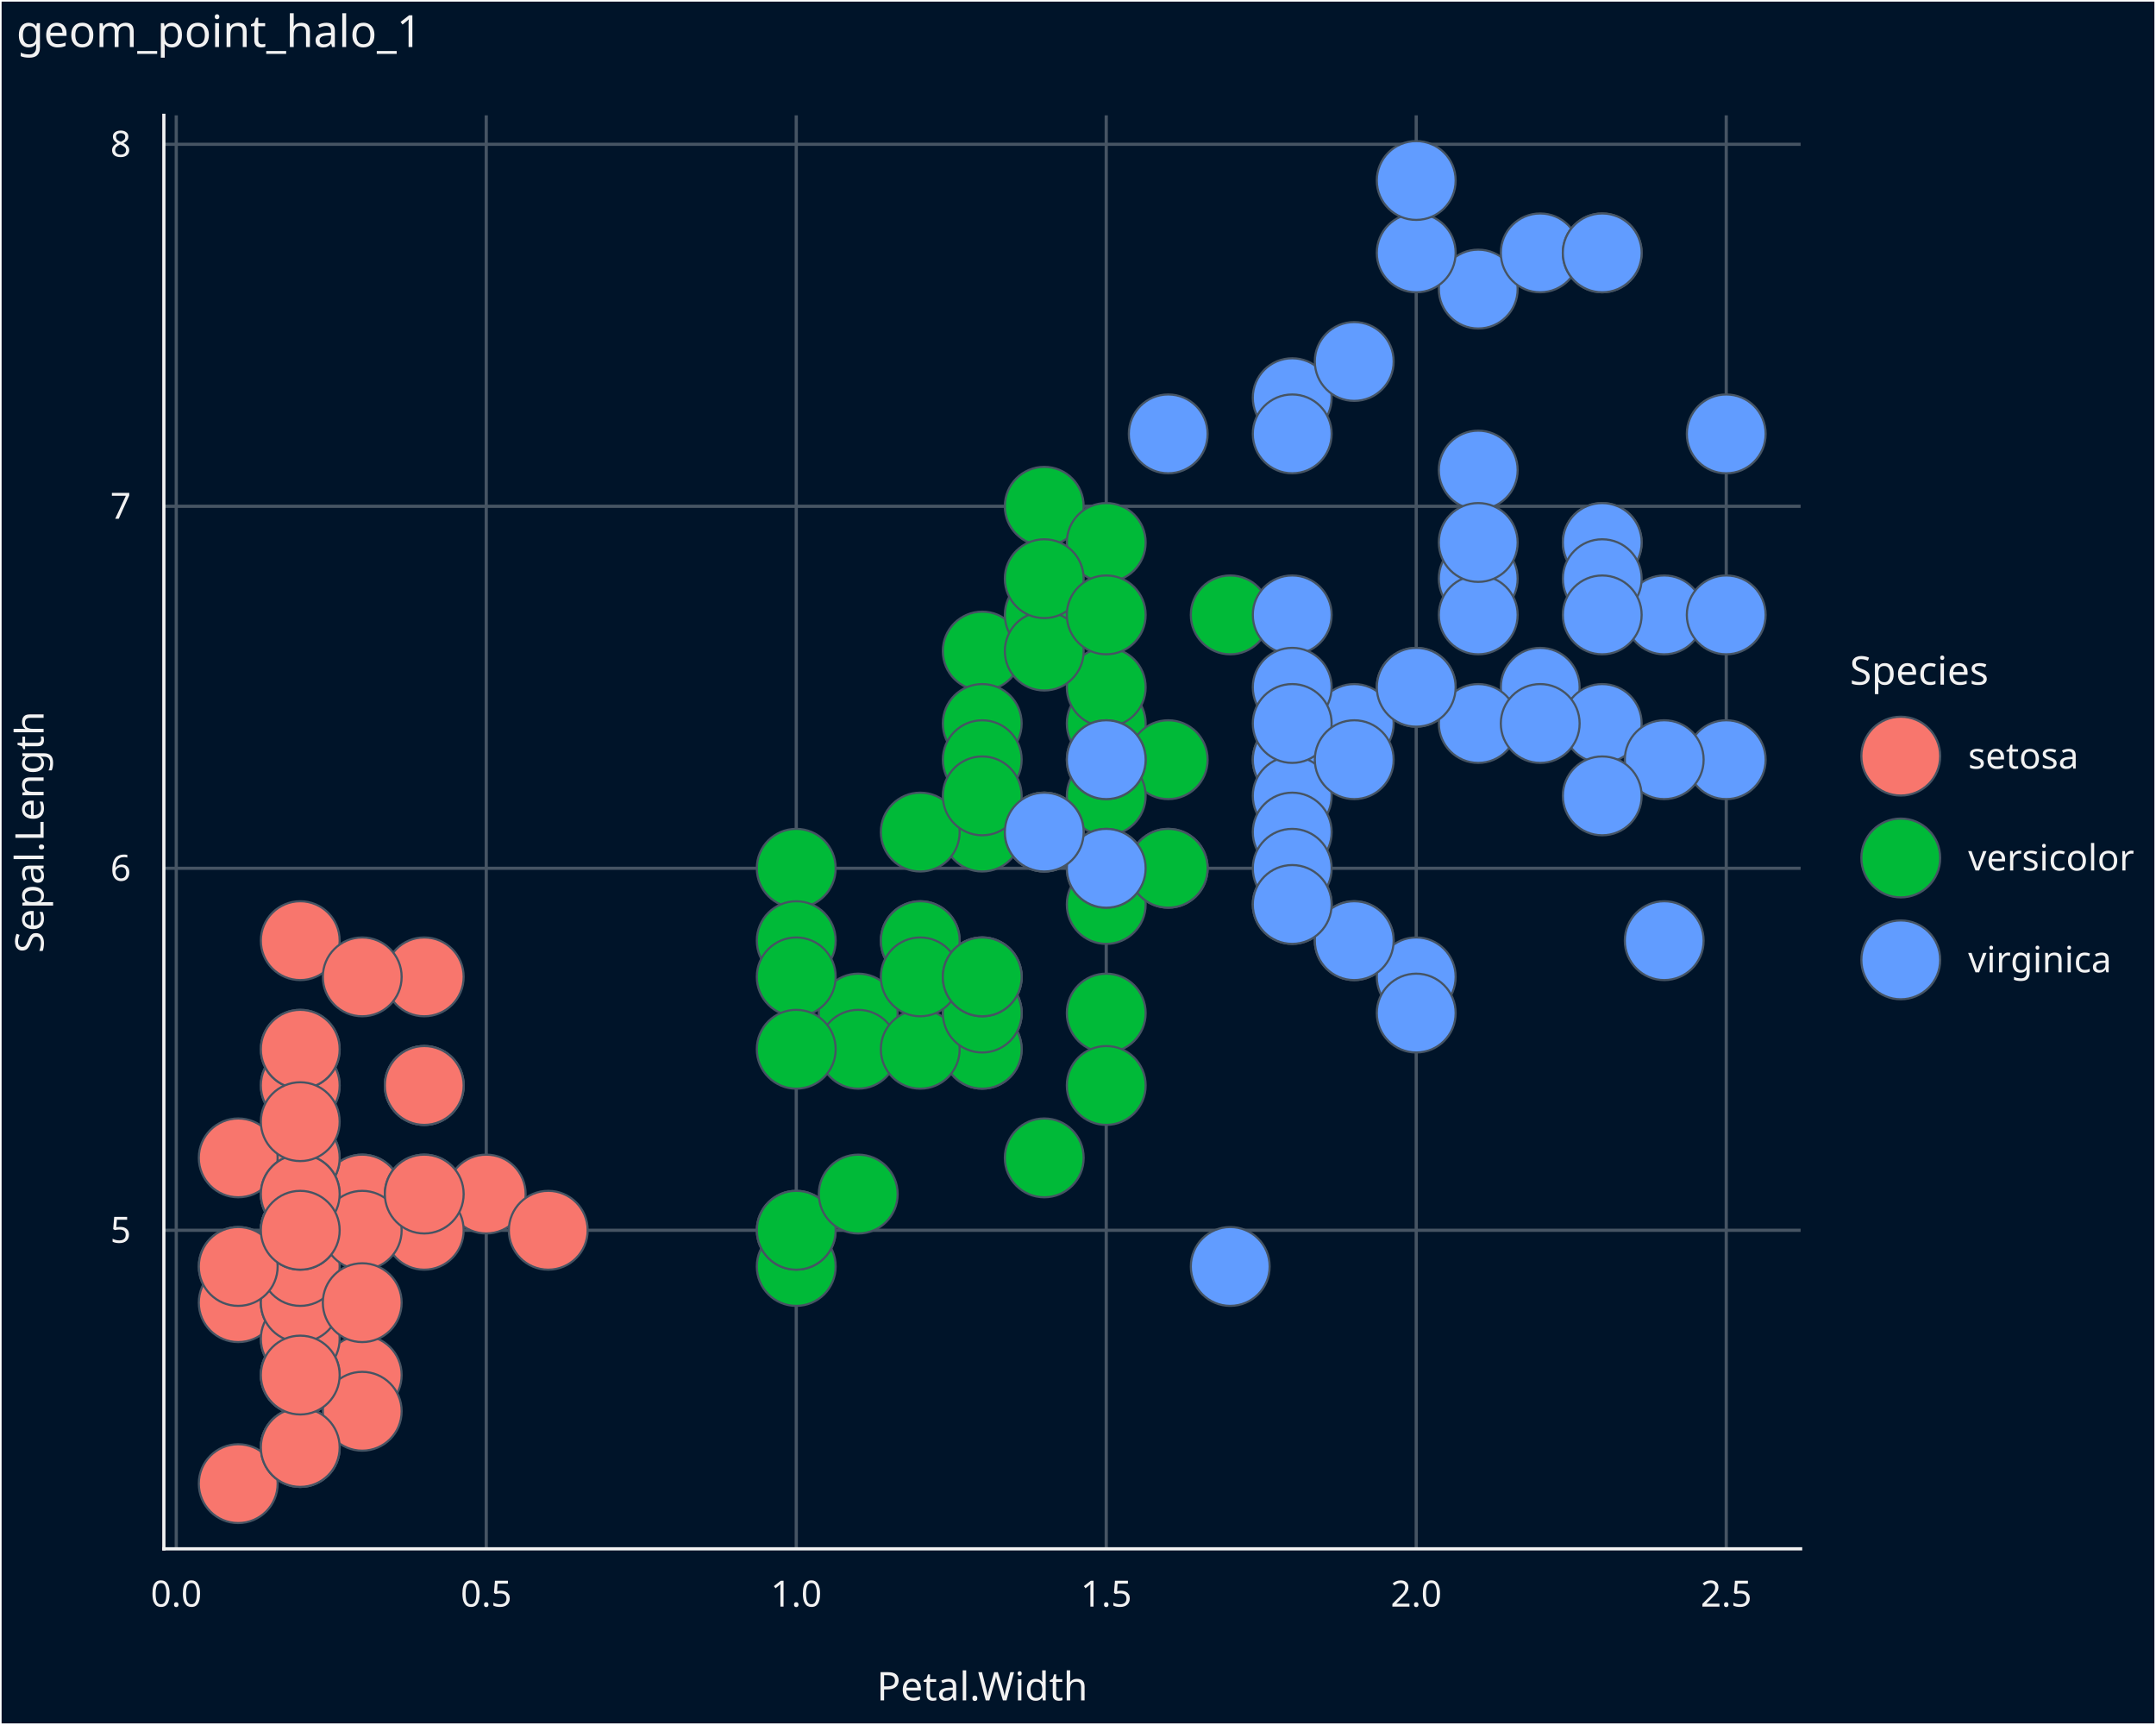
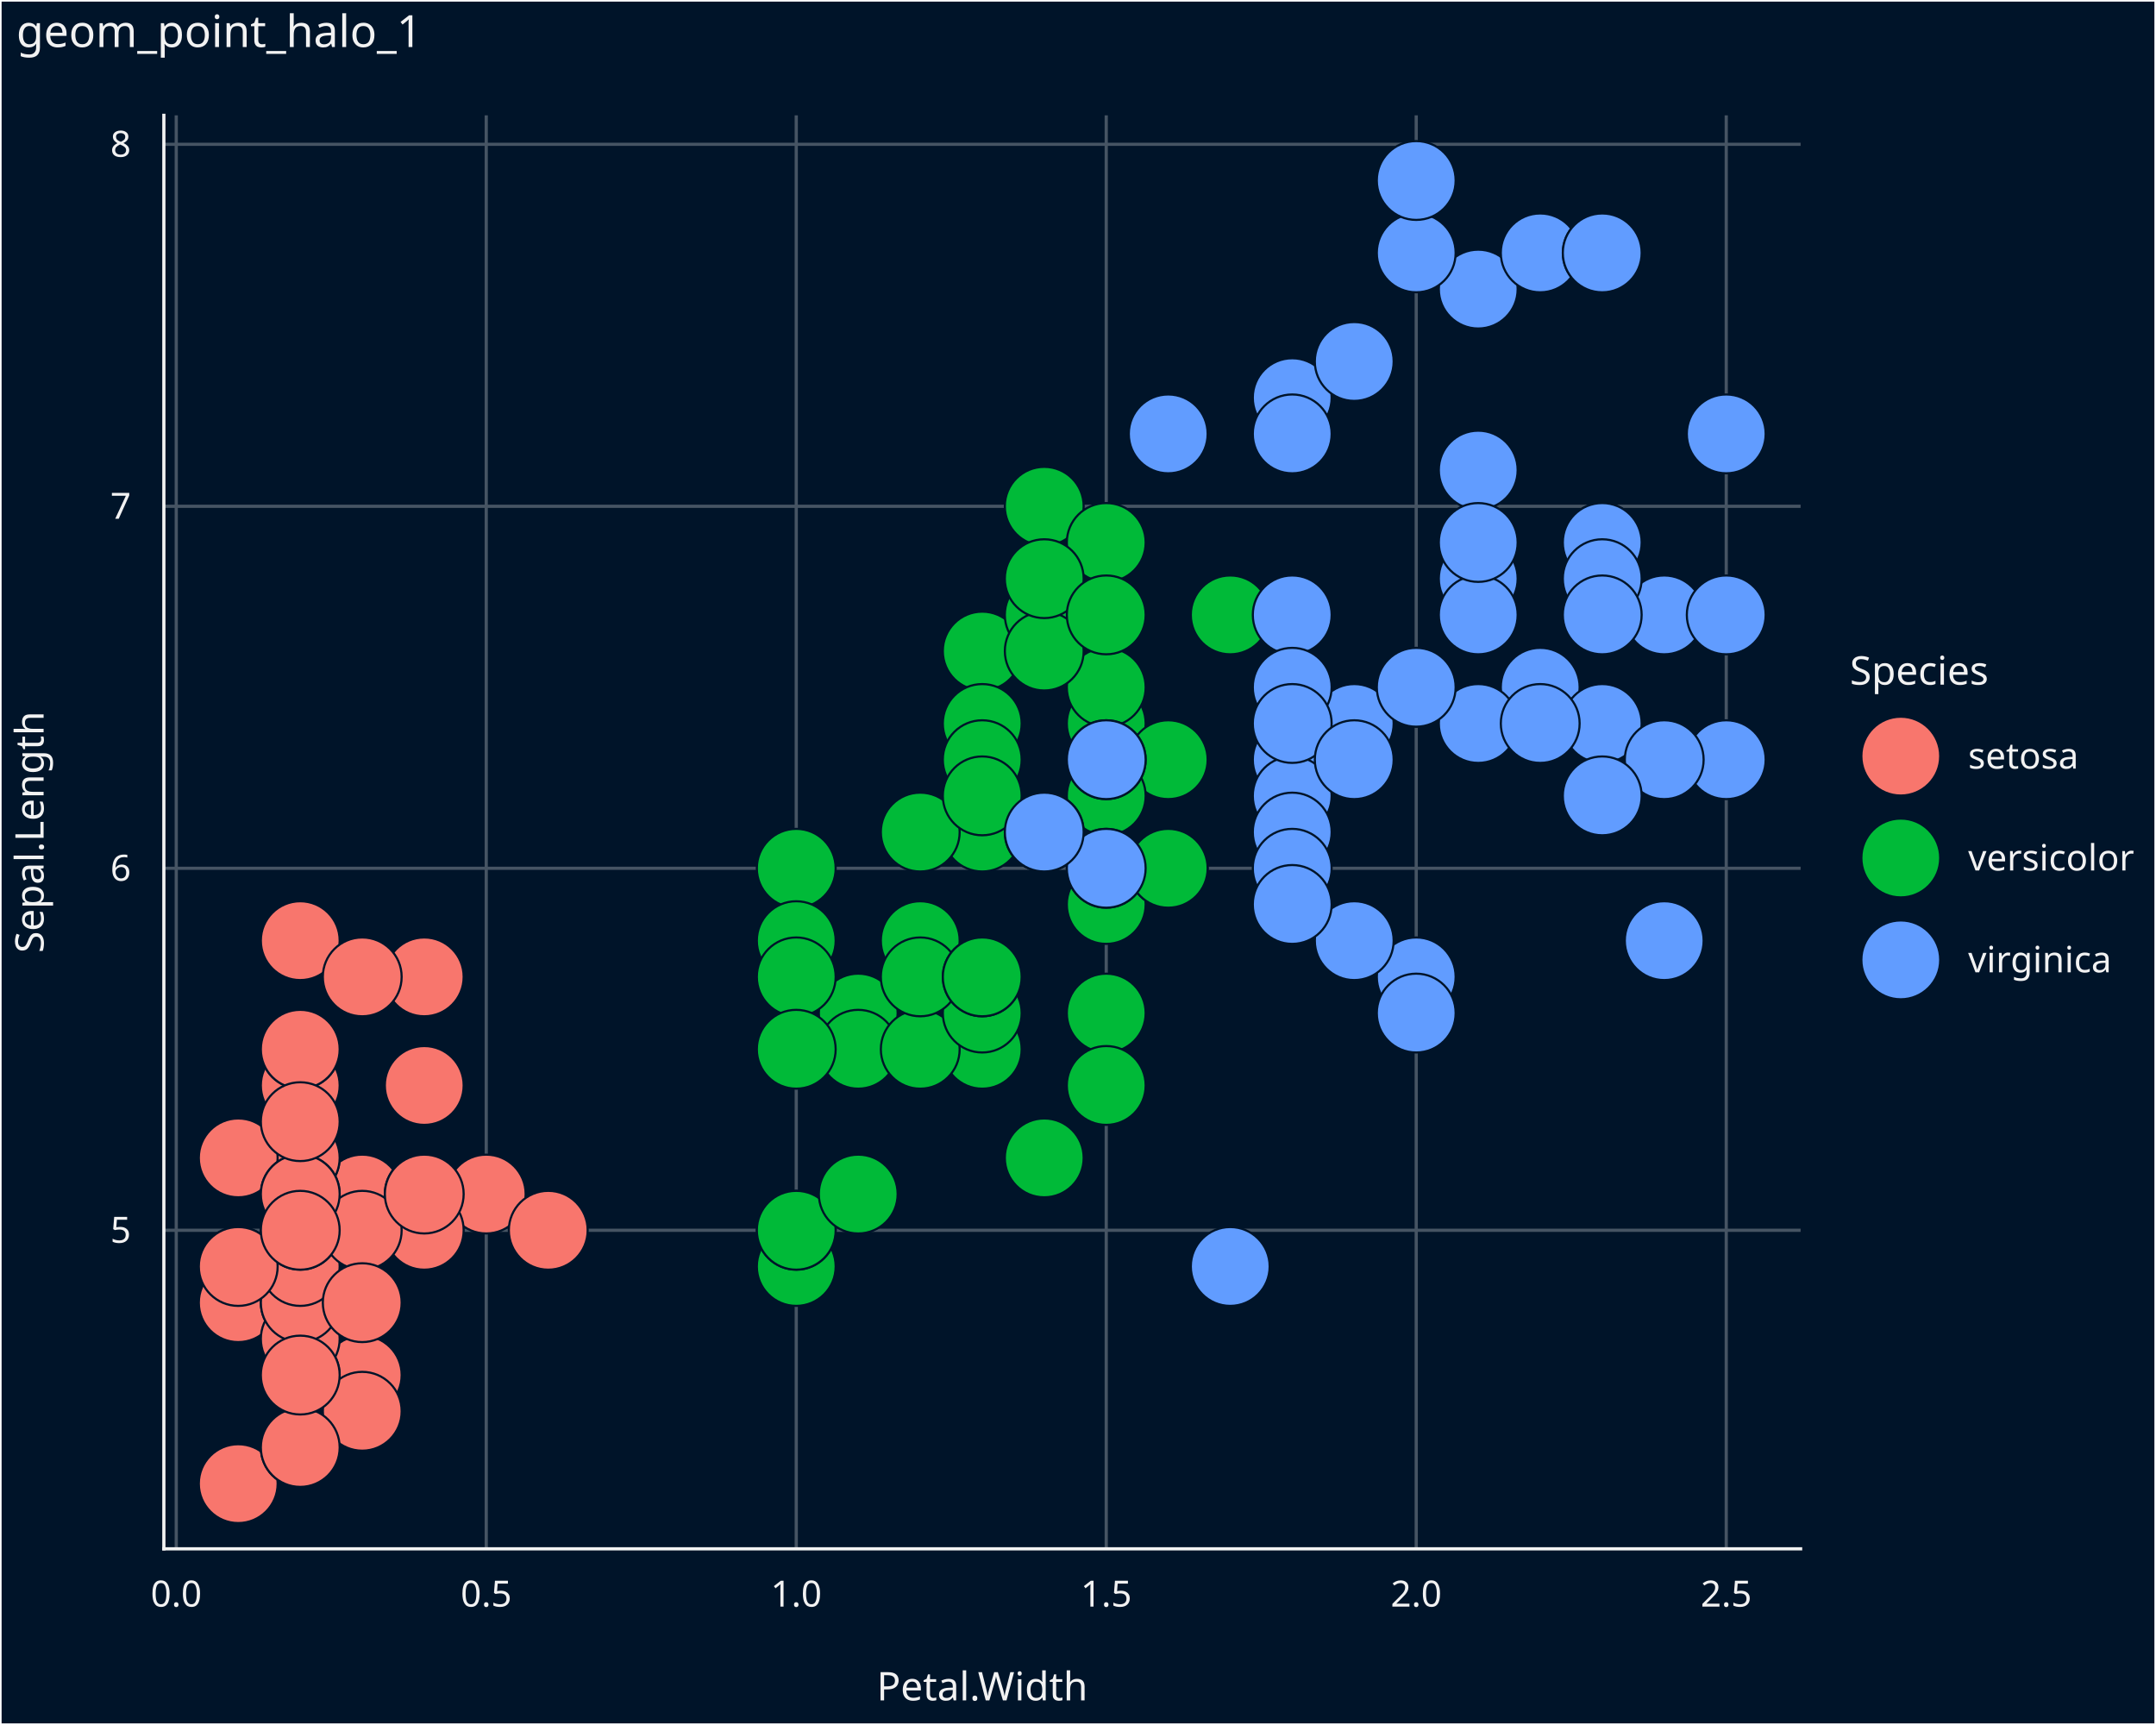
<svg xmlns="http://www.w3.org/2000/svg" class="svglite" data-engine-version="2.0" width="720.00pt" height="576.00pt" viewBox="0 0 720.00 576.00">
  <defs>
    <style type="text/css">
    .svglite line, .svglite polyline, .svglite polygon, .svglite path, .svglite rect, .svglite circle {
      fill: none;
      stroke: #000000;
      stroke-linecap: round;
      stroke-linejoin: round;
      stroke-miterlimit: 10.00;
    }
  </style>
  </defs>
  <rect width="100%" height="100%" style="stroke: none; fill: #FFFFFF;" />
  <defs>
    <clipPath id="cpMC4wMHw3MjAuMDB8MC4wMHw1NzYuMDA=">
      <rect x="0.00" y="0.00" width="720.00" height="576.00" />
    </clipPath>
  </defs>
  <g clip-path="url(#cpMC4wMHw3MjAuMDB8MC4wMHw1NzYuMDA=)">
    <rect x="0" y="0.00" width="720.00" height="576.00" style="stroke-width: 1.07; stroke: #FFFFFF; fill: #001429;" />
  </g>
  <defs>
    <clipPath id="cpNTQuNzJ8NjAxLjMyfDM4LjUxfDUxNy4xNw==">
      <rect x="54.72" y="38.51" width="546.60" height="478.66" />
    </clipPath>
  </defs>
  <g clip-path="url(#cpNTQuNzJ8NjAxLjMyfDM4LjUxfDUxNy4xNw==)">
    <rect x="54.72" y="38.51" width="546.60" height="478.66" style="stroke-width: 1.07; stroke: none; fill: #001429;" />
    <polyline points="54.72,410.80 601.32,410.80 " style="stroke-width: 1.07; stroke: #465463; stroke-linecap: butt;" />
    <polyline points="54.72,289.93 601.32,289.93 " style="stroke-width: 1.07; stroke: #465463; stroke-linecap: butt;" />
    <polyline points="54.72,169.05 601.32,169.05 " style="stroke-width: 1.07; stroke: #465463; stroke-linecap: butt;" />
    <polyline points="54.72,48.18 601.32,48.18 " style="stroke-width: 1.07; stroke: #465463; stroke-linecap: butt;" />
    <polyline points="58.86,517.17 58.86,38.51 " style="stroke-width: 1.07; stroke: #465463; stroke-linecap: butt;" />
    <polyline points="162.38,517.17 162.38,38.51 " style="stroke-width: 1.07; stroke: #465463; stroke-linecap: butt;" />
    <polyline points="265.91,517.17 265.91,38.51 " style="stroke-width: 1.07; stroke: #465463; stroke-linecap: butt;" />
    <polyline points="369.43,517.17 369.43,38.51 " style="stroke-width: 1.07; stroke: #465463; stroke-linecap: butt;" />
    <polyline points="472.95,517.17 472.95,38.51 " style="stroke-width: 1.07; stroke: #465463; stroke-linecap: butt;" />
    <polyline points="576.48,517.17 576.48,38.51 " style="stroke-width: 1.07; stroke: #465463; stroke-linecap: butt;" />
-     <circle cx="100.27" cy="398.71" r="13.16" style="stroke-width: 0.71; stroke: #465463; fill: #F8766D;" />
-     <circle cx="100.27" cy="422.89" r="13.16" style="stroke-width: 0.71; stroke: #465463; fill: #F8766D;" />
-     <circle cx="100.27" cy="447.06" r="13.16" style="stroke-width: 0.71; stroke: #465463; fill: #F8766D;" />
-     <circle cx="100.27" cy="459.15" r="13.16" style="stroke-width: 0.71; stroke: #465463; fill: #F8766D;" />
-     <circle cx="100.27" cy="410.80" r="13.16" style="stroke-width: 0.71; stroke: #465463; fill: #F8766D;" />
-     <circle cx="141.68" cy="362.45" r="13.16" style="stroke-width: 0.71; stroke: #465463; fill: #F8766D;" />
-     <circle cx="120.97" cy="459.15" r="13.16" style="stroke-width: 0.71; stroke: #465463; fill: #F8766D;" />
-     <circle cx="100.27" cy="410.80" r="13.16" style="stroke-width: 0.71; stroke: #465463; fill: #F8766D;" />
-     <circle cx="100.27" cy="483.33" r="13.16" style="stroke-width: 0.71; stroke: #465463; fill: #F8766D;" />
-     <circle cx="79.56" cy="422.89" r="13.16" style="stroke-width: 0.71; stroke: #465463; fill: #F8766D;" />
-     <circle cx="100.27" cy="362.45" r="13.16" style="stroke-width: 0.71; stroke: #465463; fill: #F8766D;" />
-     <circle cx="100.27" cy="434.98" r="13.16" style="stroke-width: 0.71; stroke: #465463; fill: #F8766D;" />
-     <circle cx="79.56" cy="434.98" r="13.16" style="stroke-width: 0.71; stroke: #465463; fill: #F8766D;" />
-     <circle cx="79.56" cy="495.41" r="13.16" style="stroke-width: 0.71; stroke: #465463; fill: #F8766D;" />
-     <circle cx="100.27" cy="314.10" r="13.16" style="stroke-width: 0.71; stroke: #465463; fill: #F8766D;" />
-     <circle cx="141.68" cy="326.19" r="13.16" style="stroke-width: 0.71; stroke: #465463; fill: #F8766D;" />
-     <circle cx="141.68" cy="362.45" r="13.16" style="stroke-width: 0.71; stroke: #465463; fill: #F8766D;" />
-     <circle cx="120.97" cy="398.71" r="13.16" style="stroke-width: 0.71; stroke: #465463; fill: #F8766D;" />
-     <circle cx="120.97" cy="326.19" r="13.16" style="stroke-width: 0.71; stroke: #465463; fill: #F8766D;" />
-     <circle cx="120.97" cy="398.71" r="13.16" style="stroke-width: 0.71; stroke: #465463; fill: #F8766D;" />
-     <circle cx="100.27" cy="362.45" r="13.16" style="stroke-width: 0.71; stroke: #465463; fill: #F8766D;" />
-     <circle cx="141.68" cy="398.71" r="13.16" style="stroke-width: 0.71; stroke: #465463; fill: #F8766D;" />
-     <circle cx="100.27" cy="459.15" r="13.16" style="stroke-width: 0.71; stroke: #465463; fill: #F8766D;" />
-     <circle cx="162.38" cy="398.71" r="13.16" style="stroke-width: 0.71; stroke: #465463; fill: #F8766D;" />
-     <circle cx="100.27" cy="434.98" r="13.16" style="stroke-width: 0.71; stroke: #465463; fill: #F8766D;" />
-     <circle cx="100.27" cy="410.80" r="13.16" style="stroke-width: 0.71; stroke: #465463; fill: #F8766D;" />
-     <circle cx="141.68" cy="410.80" r="13.16" style="stroke-width: 0.71; stroke: #465463; fill: #F8766D;" />
-     <circle cx="100.27" cy="386.63" r="13.16" style="stroke-width: 0.71; stroke: #465463; fill: #F8766D;" />
-     <circle cx="100.27" cy="386.63" r="13.16" style="stroke-width: 0.71; stroke: #465463; fill: #F8766D;" />
-     <circle cx="100.27" cy="447.06" r="13.16" style="stroke-width: 0.71; stroke: #465463; fill: #F8766D;" />
-     <circle cx="100.27" cy="434.98" r="13.16" style="stroke-width: 0.71; stroke: #465463; fill: #F8766D;" />
-     <circle cx="141.68" cy="362.45" r="13.16" style="stroke-width: 0.71; stroke: #465463; fill: #F8766D;" />
-     <circle cx="79.56" cy="386.63" r="13.16" style="stroke-width: 0.71; stroke: #465463; fill: #F8766D;" />
-     <circle cx="100.27" cy="350.36" r="13.16" style="stroke-width: 0.71; stroke: #465463; fill: #F8766D;" />
-     <circle cx="100.27" cy="422.89" r="13.16" style="stroke-width: 0.71; stroke: #465463; fill: #F8766D;" />
-     <circle cx="100.27" cy="410.80" r="13.16" style="stroke-width: 0.71; stroke: #465463; fill: #F8766D;" />
-     <circle cx="100.27" cy="350.36" r="13.16" style="stroke-width: 0.71; stroke: #465463; fill: #F8766D;" />
-     <circle cx="79.56" cy="422.89" r="13.16" style="stroke-width: 0.71; stroke: #465463; fill: #F8766D;" />
-     <circle cx="100.27" cy="483.33" r="13.16" style="stroke-width: 0.71; stroke: #465463; fill: #F8766D;" />
-     <circle cx="100.27" cy="398.71" r="13.16" style="stroke-width: 0.71; stroke: #465463; fill: #F8766D;" />
-     <circle cx="120.97" cy="410.80" r="13.16" style="stroke-width: 0.71; stroke: #465463; fill: #F8766D;" />
-     <circle cx="120.97" cy="471.24" r="13.16" style="stroke-width: 0.71; stroke: #465463; fill: #F8766D;" />
-     <circle cx="100.27" cy="483.33" r="13.16" style="stroke-width: 0.71; stroke: #465463; fill: #F8766D;" />
-     <circle cx="183.09" cy="410.80" r="13.16" style="stroke-width: 0.71; stroke: #465463; fill: #F8766D;" />
-     <circle cx="141.68" cy="398.71" r="13.16" style="stroke-width: 0.71; stroke: #465463; fill: #F8766D;" />
-     <circle cx="120.97" cy="434.98" r="13.16" style="stroke-width: 0.71; stroke: #465463; fill: #F8766D;" />
-     <circle cx="100.27" cy="398.71" r="13.16" style="stroke-width: 0.71; stroke: #465463; fill: #F8766D;" />
-     <circle cx="100.27" cy="459.15" r="13.16" style="stroke-width: 0.71; stroke: #465463; fill: #F8766D;" />
-     <circle cx="100.27" cy="374.54" r="13.16" style="stroke-width: 0.71; stroke: #465463; fill: #F8766D;" />
-     <circle cx="100.27" cy="410.80" r="13.16" style="stroke-width: 0.71; stroke: #465463; fill: #F8766D;" />
-     <circle cx="348.73" cy="169.05" r="13.16" style="stroke-width: 0.71; stroke: #465463; fill: #00BA38;" />
-     <circle cx="369.43" cy="241.58" r="13.16" style="stroke-width: 0.71; stroke: #465463; fill: #00BA38;" />
-     <circle cx="369.43" cy="181.14" r="13.16" style="stroke-width: 0.71; stroke: #465463; fill: #00BA38;" />
-     <circle cx="328.02" cy="350.36" r="13.16" style="stroke-width: 0.71; stroke: #465463; fill: #00BA38;" />
-     <circle cx="369.43" cy="229.49" r="13.16" style="stroke-width: 0.71; stroke: #465463; fill: #00BA38;" />
-     <circle cx="328.02" cy="326.19" r="13.16" style="stroke-width: 0.71; stroke: #465463; fill: #00BA38;" />
-     <circle cx="390.13" cy="253.67" r="13.16" style="stroke-width: 0.71; stroke: #465463; fill: #00BA38;" />
-     <circle cx="265.91" cy="422.89" r="13.16" style="stroke-width: 0.71; stroke: #465463; fill: #00BA38;" />
-     <circle cx="328.02" cy="217.40" r="13.16" style="stroke-width: 0.71; stroke: #465463; fill: #00BA38;" />
-     <circle cx="348.73" cy="386.63" r="13.16" style="stroke-width: 0.71; stroke: #465463; fill: #00BA38;" />
-     <circle cx="265.91" cy="410.80" r="13.16" style="stroke-width: 0.71; stroke: #465463; fill: #00BA38;" />
-     <circle cx="369.43" cy="302.01" r="13.16" style="stroke-width: 0.71; stroke: #465463; fill: #00BA38;" />
-     <circle cx="265.91" cy="289.93" r="13.16" style="stroke-width: 0.71; stroke: #465463; fill: #00BA38;" />
-     <circle cx="348.73" cy="277.84" r="13.16" style="stroke-width: 0.71; stroke: #465463; fill: #00BA38;" />
-     <circle cx="328.02" cy="338.28" r="13.16" style="stroke-width: 0.71; stroke: #465463; fill: #00BA38;" />
-     <circle cx="348.73" cy="205.32" r="13.16" style="stroke-width: 0.71; stroke: #465463; fill: #00BA38;" />
-     <circle cx="369.43" cy="338.28" r="13.16" style="stroke-width: 0.71; stroke: #465463; fill: #00BA38;" />
-     <circle cx="265.91" cy="314.10" r="13.16" style="stroke-width: 0.71; stroke: #465463; fill: #00BA38;" />
-     <circle cx="369.43" cy="265.75" r="13.16" style="stroke-width: 0.71; stroke: #465463; fill: #00BA38;" />
-     <circle cx="286.61" cy="338.28" r="13.16" style="stroke-width: 0.71; stroke: #465463; fill: #00BA38;" />
-     <circle cx="431.54" cy="302.01" r="13.16" style="stroke-width: 0.71; stroke: #465463; fill: #00BA38;" />
-     <circle cx="328.02" cy="277.84" r="13.16" style="stroke-width: 0.71; stroke: #465463; fill: #00BA38;" />
-     <circle cx="369.43" cy="253.67" r="13.16" style="stroke-width: 0.71; stroke: #465463; fill: #00BA38;" />
-     <circle cx="307.32" cy="277.84" r="13.16" style="stroke-width: 0.71; stroke: #465463; fill: #00BA38;" />
-     <circle cx="328.02" cy="241.58" r="13.16" style="stroke-width: 0.71; stroke: #465463; fill: #00BA38;" />
-     <circle cx="348.73" cy="217.40" r="13.16" style="stroke-width: 0.71; stroke: #465463; fill: #00BA38;" />
-     <circle cx="348.73" cy="193.23" r="13.16" style="stroke-width: 0.71; stroke: #465463; fill: #00BA38;" />
-     <circle cx="410.84" cy="205.32" r="13.16" style="stroke-width: 0.71; stroke: #465463; fill: #00BA38;" />
-     <circle cx="369.43" cy="289.93" r="13.16" style="stroke-width: 0.71; stroke: #465463; fill: #00BA38;" />
-     <circle cx="265.91" cy="326.19" r="13.16" style="stroke-width: 0.71; stroke: #465463; fill: #00BA38;" />
-     <circle cx="286.61" cy="350.36" r="13.16" style="stroke-width: 0.71; stroke: #465463; fill: #00BA38;" />
-     <circle cx="265.91" cy="350.36" r="13.16" style="stroke-width: 0.71; stroke: #465463; fill: #00BA38;" />
-     <circle cx="307.32" cy="314.10" r="13.16" style="stroke-width: 0.71; stroke: #465463; fill: #00BA38;" />
-     <circle cx="390.13" cy="289.93" r="13.16" style="stroke-width: 0.71; stroke: #465463; fill: #00BA38;" />
-     <circle cx="369.43" cy="362.45" r="13.16" style="stroke-width: 0.71; stroke: #465463; fill: #00BA38;" />
-     <circle cx="390.13" cy="289.93" r="13.16" style="stroke-width: 0.71; stroke: #465463; fill: #00BA38;" />
-     <circle cx="369.43" cy="205.32" r="13.16" style="stroke-width: 0.71; stroke: #465463; fill: #00BA38;" />
-     <circle cx="328.02" cy="253.67" r="13.16" style="stroke-width: 0.71; stroke: #465463; fill: #00BA38;" />
-     <circle cx="328.02" cy="338.28" r="13.16" style="stroke-width: 0.71; stroke: #465463; fill: #00BA38;" />
-     <circle cx="328.02" cy="350.36" r="13.16" style="stroke-width: 0.71; stroke: #465463; fill: #00BA38;" />
-     <circle cx="307.32" cy="350.36" r="13.16" style="stroke-width: 0.71; stroke: #465463; fill: #00BA38;" />
-     <circle cx="348.73" cy="277.84" r="13.16" style="stroke-width: 0.71; stroke: #465463; fill: #00BA38;" />
-     <circle cx="307.32" cy="314.10" r="13.16" style="stroke-width: 0.71; stroke: #465463; fill: #00BA38;" />
-     <circle cx="265.91" cy="410.80" r="13.16" style="stroke-width: 0.71; stroke: #465463; fill: #00BA38;" />
-     <circle cx="328.02" cy="338.28" r="13.16" style="stroke-width: 0.71; stroke: #465463; fill: #00BA38;" />
-     <circle cx="307.32" cy="326.19" r="13.16" style="stroke-width: 0.71; stroke: #465463; fill: #00BA38;" />
-     <circle cx="328.02" cy="326.19" r="13.16" style="stroke-width: 0.71; stroke: #465463; fill: #00BA38;" />
-     <circle cx="328.02" cy="265.75" r="13.16" style="stroke-width: 0.71; stroke: #465463; fill: #00BA38;" />
-     <circle cx="286.61" cy="398.71" r="13.16" style="stroke-width: 0.71; stroke: #465463; fill: #00BA38;" />
-     <circle cx="328.02" cy="326.19" r="13.16" style="stroke-width: 0.71; stroke: #465463; fill: #00BA38;" />
-     <circle cx="576.48" cy="253.67" r="13.16" style="stroke-width: 0.71; stroke: #465463; fill: #619CFF;" />
-     <circle cx="452.25" cy="314.10" r="13.16" style="stroke-width: 0.71; stroke: #465463; fill: #619CFF;" />
-     <circle cx="493.66" cy="156.97" r="13.16" style="stroke-width: 0.71; stroke: #465463; fill: #619CFF;" />
-     <circle cx="431.54" cy="253.67" r="13.16" style="stroke-width: 0.71; stroke: #465463; fill: #619CFF;" />
-     <circle cx="514.36" cy="229.49" r="13.16" style="stroke-width: 0.71; stroke: #465463; fill: #619CFF;" />
-     <circle cx="493.66" cy="96.53" r="13.16" style="stroke-width: 0.71; stroke: #465463; fill: #619CFF;" />
-     <circle cx="410.84" cy="422.89" r="13.16" style="stroke-width: 0.71; stroke: #465463; fill: #619CFF;" />
-     <circle cx="431.54" cy="132.79" r="13.16" style="stroke-width: 0.71; stroke: #465463; fill: #619CFF;" />
-     <circle cx="431.54" cy="205.32" r="13.16" style="stroke-width: 0.71; stroke: #465463; fill: #619CFF;" />
-     <circle cx="576.48" cy="144.88" r="13.16" style="stroke-width: 0.71; stroke: #465463; fill: #619CFF;" />
-     <circle cx="472.95" cy="229.49" r="13.16" style="stroke-width: 0.71; stroke: #465463; fill: #619CFF;" />
-     <circle cx="452.25" cy="241.58" r="13.16" style="stroke-width: 0.71; stroke: #465463; fill: #619CFF;" />
-     <circle cx="493.66" cy="193.23" r="13.16" style="stroke-width: 0.71; stroke: #465463; fill: #619CFF;" />
-     <circle cx="472.95" cy="326.19" r="13.16" style="stroke-width: 0.71; stroke: #465463; fill: #619CFF;" />
-     <circle cx="555.77" cy="314.10" r="13.16" style="stroke-width: 0.71; stroke: #465463; fill: #619CFF;" />
-     <circle cx="535.07" cy="241.58" r="13.16" style="stroke-width: 0.71; stroke: #465463; fill: #619CFF;" />
-     <circle cx="431.54" cy="229.49" r="13.16" style="stroke-width: 0.71; stroke: #465463; fill: #619CFF;" />
-     <circle cx="514.36" cy="84.44" r="13.16" style="stroke-width: 0.71; stroke: #465463; fill: #619CFF;" />
-     <circle cx="535.07" cy="84.44" r="13.16" style="stroke-width: 0.71; stroke: #465463; fill: #619CFF;" />
-     <circle cx="369.43" cy="289.93" r="13.16" style="stroke-width: 0.71; stroke: #465463; fill: #619CFF;" />
-     <circle cx="535.07" cy="181.14" r="13.16" style="stroke-width: 0.71; stroke: #465463; fill: #619CFF;" />
-     <circle cx="472.95" cy="338.28" r="13.16" style="stroke-width: 0.71; stroke: #465463; fill: #619CFF;" />
-     <circle cx="472.95" cy="84.44" r="13.16" style="stroke-width: 0.71; stroke: #465463; fill: #619CFF;" />
-     <circle cx="431.54" cy="253.67" r="13.16" style="stroke-width: 0.71; stroke: #465463; fill: #619CFF;" />
-     <circle cx="493.66" cy="205.32" r="13.16" style="stroke-width: 0.71; stroke: #465463; fill: #619CFF;" />
-     <circle cx="431.54" cy="144.88" r="13.16" style="stroke-width: 0.71; stroke: #465463; fill: #619CFF;" />
-     <circle cx="431.54" cy="265.75" r="13.16" style="stroke-width: 0.71; stroke: #465463; fill: #619CFF;" />
-     <circle cx="431.54" cy="277.84" r="13.16" style="stroke-width: 0.71; stroke: #465463; fill: #619CFF;" />
-     <circle cx="493.66" cy="241.58" r="13.16" style="stroke-width: 0.71; stroke: #465463; fill: #619CFF;" />
-     <circle cx="390.13" cy="144.88" r="13.16" style="stroke-width: 0.71; stroke: #465463; fill: #619CFF;" />
-     <circle cx="452.25" cy="120.70" r="13.16" style="stroke-width: 0.71; stroke: #465463; fill: #619CFF;" />
-     <circle cx="472.95" cy="60.27" r="13.16" style="stroke-width: 0.71; stroke: #465463; fill: #619CFF;" />
-     <circle cx="514.36" cy="241.58" r="13.16" style="stroke-width: 0.71; stroke: #465463; fill: #619CFF;" />
-     <circle cx="369.43" cy="253.67" r="13.16" style="stroke-width: 0.71; stroke: #465463; fill: #619CFF;" />
-     <circle cx="348.73" cy="277.84" r="13.16" style="stroke-width: 0.71; stroke: #465463; fill: #619CFF;" />
-     <circle cx="535.07" cy="84.44" r="13.16" style="stroke-width: 0.71; stroke: #465463; fill: #619CFF;" />
-     <circle cx="555.77" cy="253.67" r="13.16" style="stroke-width: 0.71; stroke: #465463; fill: #619CFF;" />
-     <circle cx="431.54" cy="241.58" r="13.16" style="stroke-width: 0.71; stroke: #465463; fill: #619CFF;" />
-     <circle cx="431.54" cy="289.93" r="13.16" style="stroke-width: 0.71; stroke: #465463; fill: #619CFF;" />
-     <circle cx="493.66" cy="181.14" r="13.16" style="stroke-width: 0.71; stroke: #465463; fill: #619CFF;" />
-     <circle cx="555.77" cy="205.32" r="13.16" style="stroke-width: 0.71; stroke: #465463; fill: #619CFF;" />
-     <circle cx="535.07" cy="181.14" r="13.16" style="stroke-width: 0.71; stroke: #465463; fill: #619CFF;" />
-     <circle cx="452.25" cy="314.10" r="13.16" style="stroke-width: 0.71; stroke: #465463; fill: #619CFF;" />
-     <circle cx="535.07" cy="193.23" r="13.16" style="stroke-width: 0.71; stroke: #465463; fill: #619CFF;" />
-     <circle cx="576.48" cy="205.32" r="13.16" style="stroke-width: 0.71; stroke: #465463; fill: #619CFF;" />
-     <circle cx="535.07" cy="205.32" r="13.16" style="stroke-width: 0.71; stroke: #465463; fill: #619CFF;" />
-     <circle cx="452.25" cy="253.67" r="13.16" style="stroke-width: 0.71; stroke: #465463; fill: #619CFF;" />
-     <circle cx="472.95" cy="229.49" r="13.16" style="stroke-width: 0.71; stroke: #465463; fill: #619CFF;" />
-     <circle cx="535.07" cy="265.75" r="13.16" style="stroke-width: 0.71; stroke: #465463; fill: #619CFF;" />
-     <circle cx="431.54" cy="302.01" r="13.16" style="stroke-width: 0.71; stroke: #465463; fill: #619CFF;" />
+     <circle cx="100.27" cy="398.71" r="13.16" style="stroke-width: 0.71; stroke: #001429; fill: #F8766D;" />
+     <circle cx="100.27" cy="422.89" r="13.16" style="stroke-width: 0.71; stroke: #001429; fill: #F8766D;" />
+     <circle cx="100.27" cy="447.06" r="13.16" style="stroke-width: 0.71; stroke: #001429; fill: #F8766D;" />
+     <circle cx="100.27" cy="459.15" r="13.16" style="stroke-width: 0.71; stroke: #001429; fill: #F8766D;" />
+     <circle cx="100.27" cy="410.80" r="13.16" style="stroke-width: 0.71; stroke: #001429; fill: #F8766D;" />
+     <circle cx="141.68" cy="362.45" r="13.16" style="stroke-width: 0.71; stroke: #001429; fill: #F8766D;" />
+     <circle cx="120.97" cy="459.15" r="13.16" style="stroke-width: 0.71; stroke: #001429; fill: #F8766D;" />
+     <circle cx="100.27" cy="410.80" r="13.16" style="stroke-width: 0.71; stroke: #001429; fill: #F8766D;" />
+     <circle cx="100.27" cy="483.33" r="13.16" style="stroke-width: 0.71; stroke: #001429; fill: #F8766D;" />
+     <circle cx="79.56" cy="422.89" r="13.16" style="stroke-width: 0.71; stroke: #001429; fill: #F8766D;" />
+     <circle cx="100.27" cy="362.45" r="13.16" style="stroke-width: 0.71; stroke: #001429; fill: #F8766D;" />
+     <circle cx="100.27" cy="434.98" r="13.16" style="stroke-width: 0.71; stroke: #001429; fill: #F8766D;" />
+     <circle cx="79.56" cy="434.98" r="13.16" style="stroke-width: 0.71; stroke: #001429; fill: #F8766D;" />
+     <circle cx="79.56" cy="495.41" r="13.16" style="stroke-width: 0.71; stroke: #001429; fill: #F8766D;" />
+     <circle cx="100.27" cy="314.10" r="13.16" style="stroke-width: 0.71; stroke: #001429; fill: #F8766D;" />
+     <circle cx="141.68" cy="326.19" r="13.16" style="stroke-width: 0.71; stroke: #001429; fill: #F8766D;" />
+     <circle cx="141.68" cy="362.45" r="13.16" style="stroke-width: 0.71; stroke: #001429; fill: #F8766D;" />
+     <circle cx="120.97" cy="398.71" r="13.16" style="stroke-width: 0.71; stroke: #001429; fill: #F8766D;" />
+     <circle cx="120.97" cy="326.19" r="13.16" style="stroke-width: 0.71; stroke: #001429; fill: #F8766D;" />
+     <circle cx="120.97" cy="398.71" r="13.16" style="stroke-width: 0.71; stroke: #001429; fill: #F8766D;" />
+     <circle cx="100.27" cy="362.45" r="13.16" style="stroke-width: 0.71; stroke: #001429; fill: #F8766D;" />
+     <circle cx="141.68" cy="398.71" r="13.16" style="stroke-width: 0.71; stroke: #001429; fill: #F8766D;" />
+     <circle cx="100.27" cy="459.15" r="13.16" style="stroke-width: 0.71; stroke: #001429; fill: #F8766D;" />
+     <circle cx="162.38" cy="398.71" r="13.16" style="stroke-width: 0.71; stroke: #001429; fill: #F8766D;" />
+     <circle cx="100.27" cy="434.98" r="13.16" style="stroke-width: 0.71; stroke: #001429; fill: #F8766D;" />
+     <circle cx="100.27" cy="410.80" r="13.16" style="stroke-width: 0.71; stroke: #001429; fill: #F8766D;" />
+     <circle cx="141.68" cy="410.80" r="13.16" style="stroke-width: 0.71; stroke: #001429; fill: #F8766D;" />
+     <circle cx="100.27" cy="386.63" r="13.16" style="stroke-width: 0.71; stroke: #001429; fill: #F8766D;" />
+     <circle cx="100.27" cy="386.63" r="13.16" style="stroke-width: 0.71; stroke: #001429; fill: #F8766D;" />
+     <circle cx="100.27" cy="447.06" r="13.16" style="stroke-width: 0.71; stroke: #001429; fill: #F8766D;" />
+     <circle cx="100.27" cy="434.98" r="13.16" style="stroke-width: 0.71; stroke: #001429; fill: #F8766D;" />
+     <circle cx="141.68" cy="362.45" r="13.16" style="stroke-width: 0.71; stroke: #001429; fill: #F8766D;" />
+     <circle cx="79.56" cy="386.63" r="13.16" style="stroke-width: 0.71; stroke: #001429; fill: #F8766D;" />
+     <circle cx="100.27" cy="350.36" r="13.16" style="stroke-width: 0.71; stroke: #001429; fill: #F8766D;" />
+     <circle cx="100.27" cy="422.89" r="13.16" style="stroke-width: 0.71; stroke: #001429; fill: #F8766D;" />
+     <circle cx="100.27" cy="410.80" r="13.16" style="stroke-width: 0.71; stroke: #001429; fill: #F8766D;" />
+     <circle cx="100.27" cy="350.36" r="13.16" style="stroke-width: 0.71; stroke: #001429; fill: #F8766D;" />
+     <circle cx="79.56" cy="422.89" r="13.16" style="stroke-width: 0.71; stroke: #001429; fill: #F8766D;" />
+     <circle cx="100.27" cy="483.33" r="13.16" style="stroke-width: 0.71; stroke: #001429; fill: #F8766D;" />
+     <circle cx="100.27" cy="398.71" r="13.16" style="stroke-width: 0.71; stroke: #001429; fill: #F8766D;" />
+     <circle cx="120.97" cy="410.80" r="13.16" style="stroke-width: 0.71; stroke: #001429; fill: #F8766D;" />
+     <circle cx="120.97" cy="471.24" r="13.16" style="stroke-width: 0.71; stroke: #001429; fill: #F8766D;" />
+     <circle cx="100.27" cy="483.33" r="13.16" style="stroke-width: 0.71; stroke: #001429; fill: #F8766D;" />
+     <circle cx="183.09" cy="410.80" r="13.16" style="stroke-width: 0.71; stroke: #001429; fill: #F8766D;" />
+     <circle cx="141.68" cy="398.71" r="13.16" style="stroke-width: 0.71; stroke: #001429; fill: #F8766D;" />
+     <circle cx="120.97" cy="434.98" r="13.16" style="stroke-width: 0.71; stroke: #001429; fill: #F8766D;" />
+     <circle cx="100.27" cy="398.71" r="13.16" style="stroke-width: 0.71; stroke: #001429; fill: #F8766D;" />
+     <circle cx="100.27" cy="459.15" r="13.16" style="stroke-width: 0.71; stroke: #001429; fill: #F8766D;" />
+     <circle cx="100.27" cy="374.54" r="13.16" style="stroke-width: 0.71; stroke: #001429; fill: #F8766D;" />
+     <circle cx="100.27" cy="410.80" r="13.16" style="stroke-width: 0.71; stroke: #001429; fill: #F8766D;" />
+     <circle cx="348.73" cy="169.05" r="13.16" style="stroke-width: 0.71; stroke: #001429; fill: #00BA38;" />
+     <circle cx="369.43" cy="241.58" r="13.16" style="stroke-width: 0.71; stroke: #001429; fill: #00BA38;" />
+     <circle cx="369.43" cy="181.14" r="13.16" style="stroke-width: 0.71; stroke: #001429; fill: #00BA38;" />
+     <circle cx="328.02" cy="350.36" r="13.16" style="stroke-width: 0.71; stroke: #001429; fill: #00BA38;" />
+     <circle cx="369.43" cy="229.49" r="13.16" style="stroke-width: 0.71; stroke: #001429; fill: #00BA38;" />
+     <circle cx="328.02" cy="326.19" r="13.16" style="stroke-width: 0.71; stroke: #001429; fill: #00BA38;" />
+     <circle cx="390.13" cy="253.67" r="13.16" style="stroke-width: 0.71; stroke: #001429; fill: #00BA38;" />
+     <circle cx="265.91" cy="422.89" r="13.16" style="stroke-width: 0.71; stroke: #001429; fill: #00BA38;" />
+     <circle cx="328.02" cy="217.40" r="13.16" style="stroke-width: 0.71; stroke: #001429; fill: #00BA38;" />
+     <circle cx="348.73" cy="386.63" r="13.16" style="stroke-width: 0.71; stroke: #001429; fill: #00BA38;" />
+     <circle cx="265.91" cy="410.80" r="13.16" style="stroke-width: 0.71; stroke: #001429; fill: #00BA38;" />
+     <circle cx="369.43" cy="302.01" r="13.16" style="stroke-width: 0.71; stroke: #001429; fill: #00BA38;" />
+     <circle cx="265.91" cy="289.93" r="13.16" style="stroke-width: 0.71; stroke: #001429; fill: #00BA38;" />
+     <circle cx="348.73" cy="277.84" r="13.16" style="stroke-width: 0.71; stroke: #001429; fill: #00BA38;" />
+     <circle cx="328.02" cy="338.28" r="13.16" style="stroke-width: 0.71; stroke: #001429; fill: #00BA38;" />
+     <circle cx="348.73" cy="205.32" r="13.16" style="stroke-width: 0.71; stroke: #001429; fill: #00BA38;" />
+     <circle cx="369.43" cy="338.28" r="13.16" style="stroke-width: 0.71; stroke: #001429; fill: #00BA38;" />
+     <circle cx="265.91" cy="314.10" r="13.16" style="stroke-width: 0.71; stroke: #001429; fill: #00BA38;" />
+     <circle cx="369.43" cy="265.75" r="13.16" style="stroke-width: 0.71; stroke: #001429; fill: #00BA38;" />
+     <circle cx="286.61" cy="338.28" r="13.16" style="stroke-width: 0.71; stroke: #001429; fill: #00BA38;" />
+     <circle cx="431.54" cy="302.01" r="13.16" style="stroke-width: 0.71; stroke: #001429; fill: #00BA38;" />
+     <circle cx="328.02" cy="277.84" r="13.16" style="stroke-width: 0.71; stroke: #001429; fill: #00BA38;" />
+     <circle cx="369.43" cy="253.67" r="13.16" style="stroke-width: 0.71; stroke: #001429; fill: #00BA38;" />
+     <circle cx="307.32" cy="277.84" r="13.16" style="stroke-width: 0.71; stroke: #001429; fill: #00BA38;" />
+     <circle cx="328.02" cy="241.58" r="13.16" style="stroke-width: 0.71; stroke: #001429; fill: #00BA38;" />
+     <circle cx="348.73" cy="217.40" r="13.16" style="stroke-width: 0.71; stroke: #001429; fill: #00BA38;" />
+     <circle cx="348.73" cy="193.23" r="13.16" style="stroke-width: 0.71; stroke: #001429; fill: #00BA38;" />
+     <circle cx="410.84" cy="205.32" r="13.16" style="stroke-width: 0.71; stroke: #001429; fill: #00BA38;" />
+     <circle cx="369.43" cy="289.93" r="13.16" style="stroke-width: 0.71; stroke: #001429; fill: #00BA38;" />
+     <circle cx="265.91" cy="326.19" r="13.16" style="stroke-width: 0.71; stroke: #001429; fill: #00BA38;" />
+     <circle cx="286.61" cy="350.36" r="13.16" style="stroke-width: 0.71; stroke: #001429; fill: #00BA38;" />
+     <circle cx="265.91" cy="350.36" r="13.16" style="stroke-width: 0.71; stroke: #001429; fill: #00BA38;" />
+     <circle cx="307.32" cy="314.10" r="13.16" style="stroke-width: 0.71; stroke: #001429; fill: #00BA38;" />
+     <circle cx="390.13" cy="289.93" r="13.16" style="stroke-width: 0.71; stroke: #001429; fill: #00BA38;" />
+     <circle cx="369.43" cy="362.45" r="13.16" style="stroke-width: 0.71; stroke: #001429; fill: #00BA38;" />
+     <circle cx="390.13" cy="289.93" r="13.16" style="stroke-width: 0.71; stroke: #001429; fill: #00BA38;" />
+     <circle cx="369.43" cy="205.32" r="13.16" style="stroke-width: 0.71; stroke: #001429; fill: #00BA38;" />
+     <circle cx="328.02" cy="253.67" r="13.16" style="stroke-width: 0.71; stroke: #001429; fill: #00BA38;" />
+     <circle cx="328.02" cy="338.28" r="13.16" style="stroke-width: 0.71; stroke: #001429; fill: #00BA38;" />
+     <circle cx="328.02" cy="350.36" r="13.16" style="stroke-width: 0.71; stroke: #001429; fill: #00BA38;" />
+     <circle cx="307.32" cy="350.36" r="13.16" style="stroke-width: 0.71; stroke: #001429; fill: #00BA38;" />
+     <circle cx="348.73" cy="277.84" r="13.16" style="stroke-width: 0.71; stroke: #001429; fill: #00BA38;" />
+     <circle cx="307.32" cy="314.10" r="13.16" style="stroke-width: 0.71; stroke: #001429; fill: #00BA38;" />
+     <circle cx="265.91" cy="410.80" r="13.16" style="stroke-width: 0.71; stroke: #001429; fill: #00BA38;" />
+     <circle cx="328.02" cy="338.28" r="13.16" style="stroke-width: 0.71; stroke: #001429; fill: #00BA38;" />
+     <circle cx="307.32" cy="326.19" r="13.16" style="stroke-width: 0.71; stroke: #001429; fill: #00BA38;" />
+     <circle cx="328.02" cy="326.19" r="13.16" style="stroke-width: 0.71; stroke: #001429; fill: #00BA38;" />
+     <circle cx="328.02" cy="265.75" r="13.16" style="stroke-width: 0.71; stroke: #001429; fill: #00BA38;" />
+     <circle cx="286.61" cy="398.71" r="13.16" style="stroke-width: 0.71; stroke: #001429; fill: #00BA38;" />
+     <circle cx="328.02" cy="326.19" r="13.16" style="stroke-width: 0.71; stroke: #001429; fill: #00BA38;" />
+     <circle cx="576.48" cy="253.67" r="13.16" style="stroke-width: 0.71; stroke: #001429; fill: #619CFF;" />
+     <circle cx="452.25" cy="314.10" r="13.16" style="stroke-width: 0.71; stroke: #001429; fill: #619CFF;" />
+     <circle cx="493.66" cy="156.97" r="13.16" style="stroke-width: 0.71; stroke: #001429; fill: #619CFF;" />
+     <circle cx="431.54" cy="253.67" r="13.16" style="stroke-width: 0.71; stroke: #001429; fill: #619CFF;" />
+     <circle cx="514.36" cy="229.49" r="13.16" style="stroke-width: 0.71; stroke: #001429; fill: #619CFF;" />
+     <circle cx="493.66" cy="96.53" r="13.16" style="stroke-width: 0.71; stroke: #001429; fill: #619CFF;" />
+     <circle cx="410.84" cy="422.89" r="13.16" style="stroke-width: 0.71; stroke: #001429; fill: #619CFF;" />
+     <circle cx="431.54" cy="132.79" r="13.16" style="stroke-width: 0.71; stroke: #001429; fill: #619CFF;" />
+     <circle cx="431.54" cy="205.32" r="13.16" style="stroke-width: 0.71; stroke: #001429; fill: #619CFF;" />
+     <circle cx="576.48" cy="144.88" r="13.16" style="stroke-width: 0.71; stroke: #001429; fill: #619CFF;" />
+     <circle cx="472.95" cy="229.49" r="13.16" style="stroke-width: 0.71; stroke: #001429; fill: #619CFF;" />
+     <circle cx="452.25" cy="241.58" r="13.16" style="stroke-width: 0.71; stroke: #001429; fill: #619CFF;" />
+     <circle cx="493.66" cy="193.23" r="13.16" style="stroke-width: 0.71; stroke: #001429; fill: #619CFF;" />
+     <circle cx="472.95" cy="326.19" r="13.16" style="stroke-width: 0.71; stroke: #001429; fill: #619CFF;" />
+     <circle cx="555.77" cy="314.10" r="13.16" style="stroke-width: 0.71; stroke: #001429; fill: #619CFF;" />
+     <circle cx="535.07" cy="241.58" r="13.16" style="stroke-width: 0.71; stroke: #001429; fill: #619CFF;" />
+     <circle cx="431.54" cy="229.49" r="13.16" style="stroke-width: 0.71; stroke: #001429; fill: #619CFF;" />
+     <circle cx="514.36" cy="84.44" r="13.16" style="stroke-width: 0.71; stroke: #001429; fill: #619CFF;" />
+     <circle cx="535.07" cy="84.44" r="13.16" style="stroke-width: 0.71; stroke: #001429; fill: #619CFF;" />
+     <circle cx="369.43" cy="289.93" r="13.16" style="stroke-width: 0.71; stroke: #001429; fill: #619CFF;" />
+     <circle cx="535.07" cy="181.14" r="13.16" style="stroke-width: 0.71; stroke: #001429; fill: #619CFF;" />
+     <circle cx="472.95" cy="338.28" r="13.16" style="stroke-width: 0.71; stroke: #001429; fill: #619CFF;" />
+     <circle cx="472.95" cy="84.44" r="13.16" style="stroke-width: 0.71; stroke: #001429; fill: #619CFF;" />
+     <circle cx="431.54" cy="253.67" r="13.16" style="stroke-width: 0.71; stroke: #001429; fill: #619CFF;" />
+     <circle cx="493.66" cy="205.32" r="13.16" style="stroke-width: 0.71; stroke: #001429; fill: #619CFF;" />
+     <circle cx="431.54" cy="144.88" r="13.16" style="stroke-width: 0.71; stroke: #001429; fill: #619CFF;" />
+     <circle cx="431.54" cy="265.75" r="13.16" style="stroke-width: 0.71; stroke: #001429; fill: #619CFF;" />
+     <circle cx="431.54" cy="277.84" r="13.16" style="stroke-width: 0.71; stroke: #001429; fill: #619CFF;" />
+     <circle cx="493.66" cy="241.58" r="13.16" style="stroke-width: 0.71; stroke: #001429; fill: #619CFF;" />
+     <circle cx="390.13" cy="144.88" r="13.16" style="stroke-width: 0.71; stroke: #001429; fill: #619CFF;" />
+     <circle cx="452.25" cy="120.70" r="13.16" style="stroke-width: 0.71; stroke: #001429; fill: #619CFF;" />
+     <circle cx="472.95" cy="60.27" r="13.16" style="stroke-width: 0.71; stroke: #001429; fill: #619CFF;" />
+     <circle cx="514.36" cy="241.58" r="13.16" style="stroke-width: 0.71; stroke: #001429; fill: #619CFF;" />
+     <circle cx="369.43" cy="253.67" r="13.16" style="stroke-width: 0.71; stroke: #001429; fill: #619CFF;" />
+     <circle cx="348.73" cy="277.84" r="13.16" style="stroke-width: 0.71; stroke: #001429; fill: #619CFF;" />
+     <circle cx="535.07" cy="84.44" r="13.16" style="stroke-width: 0.71; stroke: #001429; fill: #619CFF;" />
+     <circle cx="555.77" cy="253.67" r="13.16" style="stroke-width: 0.71; stroke: #001429; fill: #619CFF;" />
+     <circle cx="431.54" cy="241.58" r="13.16" style="stroke-width: 0.71; stroke: #001429; fill: #619CFF;" />
+     <circle cx="431.54" cy="289.93" r="13.16" style="stroke-width: 0.71; stroke: #001429; fill: #619CFF;" />
+     <circle cx="493.66" cy="181.14" r="13.16" style="stroke-width: 0.71; stroke: #001429; fill: #619CFF;" />
+     <circle cx="555.77" cy="205.32" r="13.16" style="stroke-width: 0.71; stroke: #001429; fill: #619CFF;" />
+     <circle cx="535.07" cy="181.14" r="13.16" style="stroke-width: 0.71; stroke: #001429; fill: #619CFF;" />
+     <circle cx="452.25" cy="314.10" r="13.16" style="stroke-width: 0.71; stroke: #001429; fill: #619CFF;" />
+     <circle cx="535.07" cy="193.23" r="13.16" style="stroke-width: 0.71; stroke: #001429; fill: #619CFF;" />
+     <circle cx="576.48" cy="205.32" r="13.16" style="stroke-width: 0.71; stroke: #001429; fill: #619CFF;" />
+     <circle cx="535.07" cy="205.32" r="13.16" style="stroke-width: 0.71; stroke: #001429; fill: #619CFF;" />
+     <circle cx="452.25" cy="253.67" r="13.16" style="stroke-width: 0.71; stroke: #001429; fill: #619CFF;" />
+     <circle cx="472.95" cy="229.49" r="13.16" style="stroke-width: 0.71; stroke: #001429; fill: #619CFF;" />
+     <circle cx="535.07" cy="265.75" r="13.16" style="stroke-width: 0.71; stroke: #001429; fill: #619CFF;" />
+     <circle cx="431.54" cy="302.01" r="13.16" style="stroke-width: 0.71; stroke: #001429; fill: #619CFF;" />
  </g>
  <g clip-path="url(#cpMC4wMHw3MjAuMDB8MC4wMHw1NzYuMDA=)">
    <polyline points="54.72,517.17 54.72,38.51 " style="stroke-width: 1.07; stroke: #F2F2F2; stroke-linecap: square;" />
    <text x="43.76" y="414.97" text-anchor="end" style="font-size: 12.10px; fill: #F2F2F2; font-family: sans;" textLength="6.73px" lengthAdjust="spacingAndGlyphs">5</text>
    <text x="43.76" y="294.09" text-anchor="end" style="font-size: 12.10px; fill: #F2F2F2; font-family: sans;" textLength="6.73px" lengthAdjust="spacingAndGlyphs">6</text>
    <text x="43.76" y="173.22" text-anchor="end" style="font-size: 12.10px; fill: #F2F2F2; font-family: sans;" textLength="6.73px" lengthAdjust="spacingAndGlyphs">7</text>
    <text x="43.76" y="52.34" text-anchor="end" style="font-size: 12.10px; fill: #F2F2F2; font-family: sans;" textLength="6.73px" lengthAdjust="spacingAndGlyphs">8</text>
    <polyline points="54.72,517.17 601.32,517.17 " style="stroke-width: 1.07; stroke: #F2F2F2; stroke-linecap: square;" />
    <text x="58.86" y="536.46" text-anchor="middle" style="font-size: 12.10px; fill: #F2F2F2; font-family: sans;" textLength="16.82px" lengthAdjust="spacingAndGlyphs">0.0</text>
    <text x="162.38" y="536.46" text-anchor="middle" style="font-size: 12.10px; fill: #F2F2F2; font-family: sans;" textLength="16.82px" lengthAdjust="spacingAndGlyphs">0.5</text>
    <text x="265.91" y="536.46" text-anchor="middle" style="font-size: 12.10px; fill: #F2F2F2; font-family: sans;" textLength="16.82px" lengthAdjust="spacingAndGlyphs">1.0</text>
    <text x="369.43" y="536.46" text-anchor="middle" style="font-size: 12.10px; fill: #F2F2F2; font-family: sans;" textLength="16.82px" lengthAdjust="spacingAndGlyphs">1.5</text>
    <text x="472.95" y="536.46" text-anchor="middle" style="font-size: 12.10px; fill: #F2F2F2; font-family: sans;" textLength="16.82px" lengthAdjust="spacingAndGlyphs">2.0</text>
    <text x="576.48" y="536.46" text-anchor="middle" style="font-size: 12.10px; fill: #F2F2F2; font-family: sans;" textLength="16.82px" lengthAdjust="spacingAndGlyphs">2.5</text>
    <text x="328.02" y="567.78" text-anchor="middle" style="font-size: 13.20px; fill: #F2F2F2; font-family: sans;" textLength="67.49px" lengthAdjust="spacingAndGlyphs">Petal.Width</text>
    <text transform="translate(14.56,277.84) rotate(-90)" text-anchor="middle" style="font-size: 13.20px; fill: #F2F2F2; font-family: sans;" textLength="77.81px" lengthAdjust="spacingAndGlyphs">Sepal.Length</text>
    <rect x="612.28" y="212.68" width="102.24" height="130.31" style="stroke-width: 1.07; stroke: none; fill: #001429;" />
    <text x="617.76" y="228.62" style="font-size: 13.20px; fill: #F2F2F2; font-family: sans;" textLength="46.97px" lengthAdjust="spacingAndGlyphs">Species</text>
-     <circle cx="634.77" cy="252.48" r="13.16" style="stroke-width: 0.71; stroke: #465463; fill: #F8766D;" />
-     <circle cx="634.77" cy="286.49" r="13.16" style="stroke-width: 0.71; stroke: #465463; fill: #00BA38;" />
-     <circle cx="634.77" cy="320.51" r="13.16" style="stroke-width: 0.71; stroke: #465463; fill: #619CFF;" />
+     <circle cx="634.77" cy="252.48" r="13.16" style="stroke-width: 0.71; stroke: #001429; fill: #F8766D;" />
+     <circle cx="634.77" cy="286.49" r="13.16" style="stroke-width: 0.71; stroke: #001429; fill: #00BA38;" />
+     <circle cx="634.77" cy="320.51" r="13.16" style="stroke-width: 0.71; stroke: #001429; fill: #619CFF;" />
    <text x="657.26" y="256.64" style="font-size: 12.10px; fill: #F2F2F2; font-family: sans;" textLength="35.66px" lengthAdjust="spacingAndGlyphs">setosa</text>
    <text x="657.26" y="290.66" style="font-size: 12.10px; fill: #F2F2F2; font-family: sans;" textLength="51.79px" lengthAdjust="spacingAndGlyphs">versicolor</text>
    <text x="657.26" y="324.67" style="font-size: 12.10px; fill: #F2F2F2; font-family: sans;" textLength="44.39px" lengthAdjust="spacingAndGlyphs">virginica</text>
    <text x="5.48" y="15.70" style="font-size: 14.85px; fill: #F2F2F2; font-family: sans;" textLength="130.47px" lengthAdjust="spacingAndGlyphs">geom_point_halo_1</text>
  </g>
</svg>
